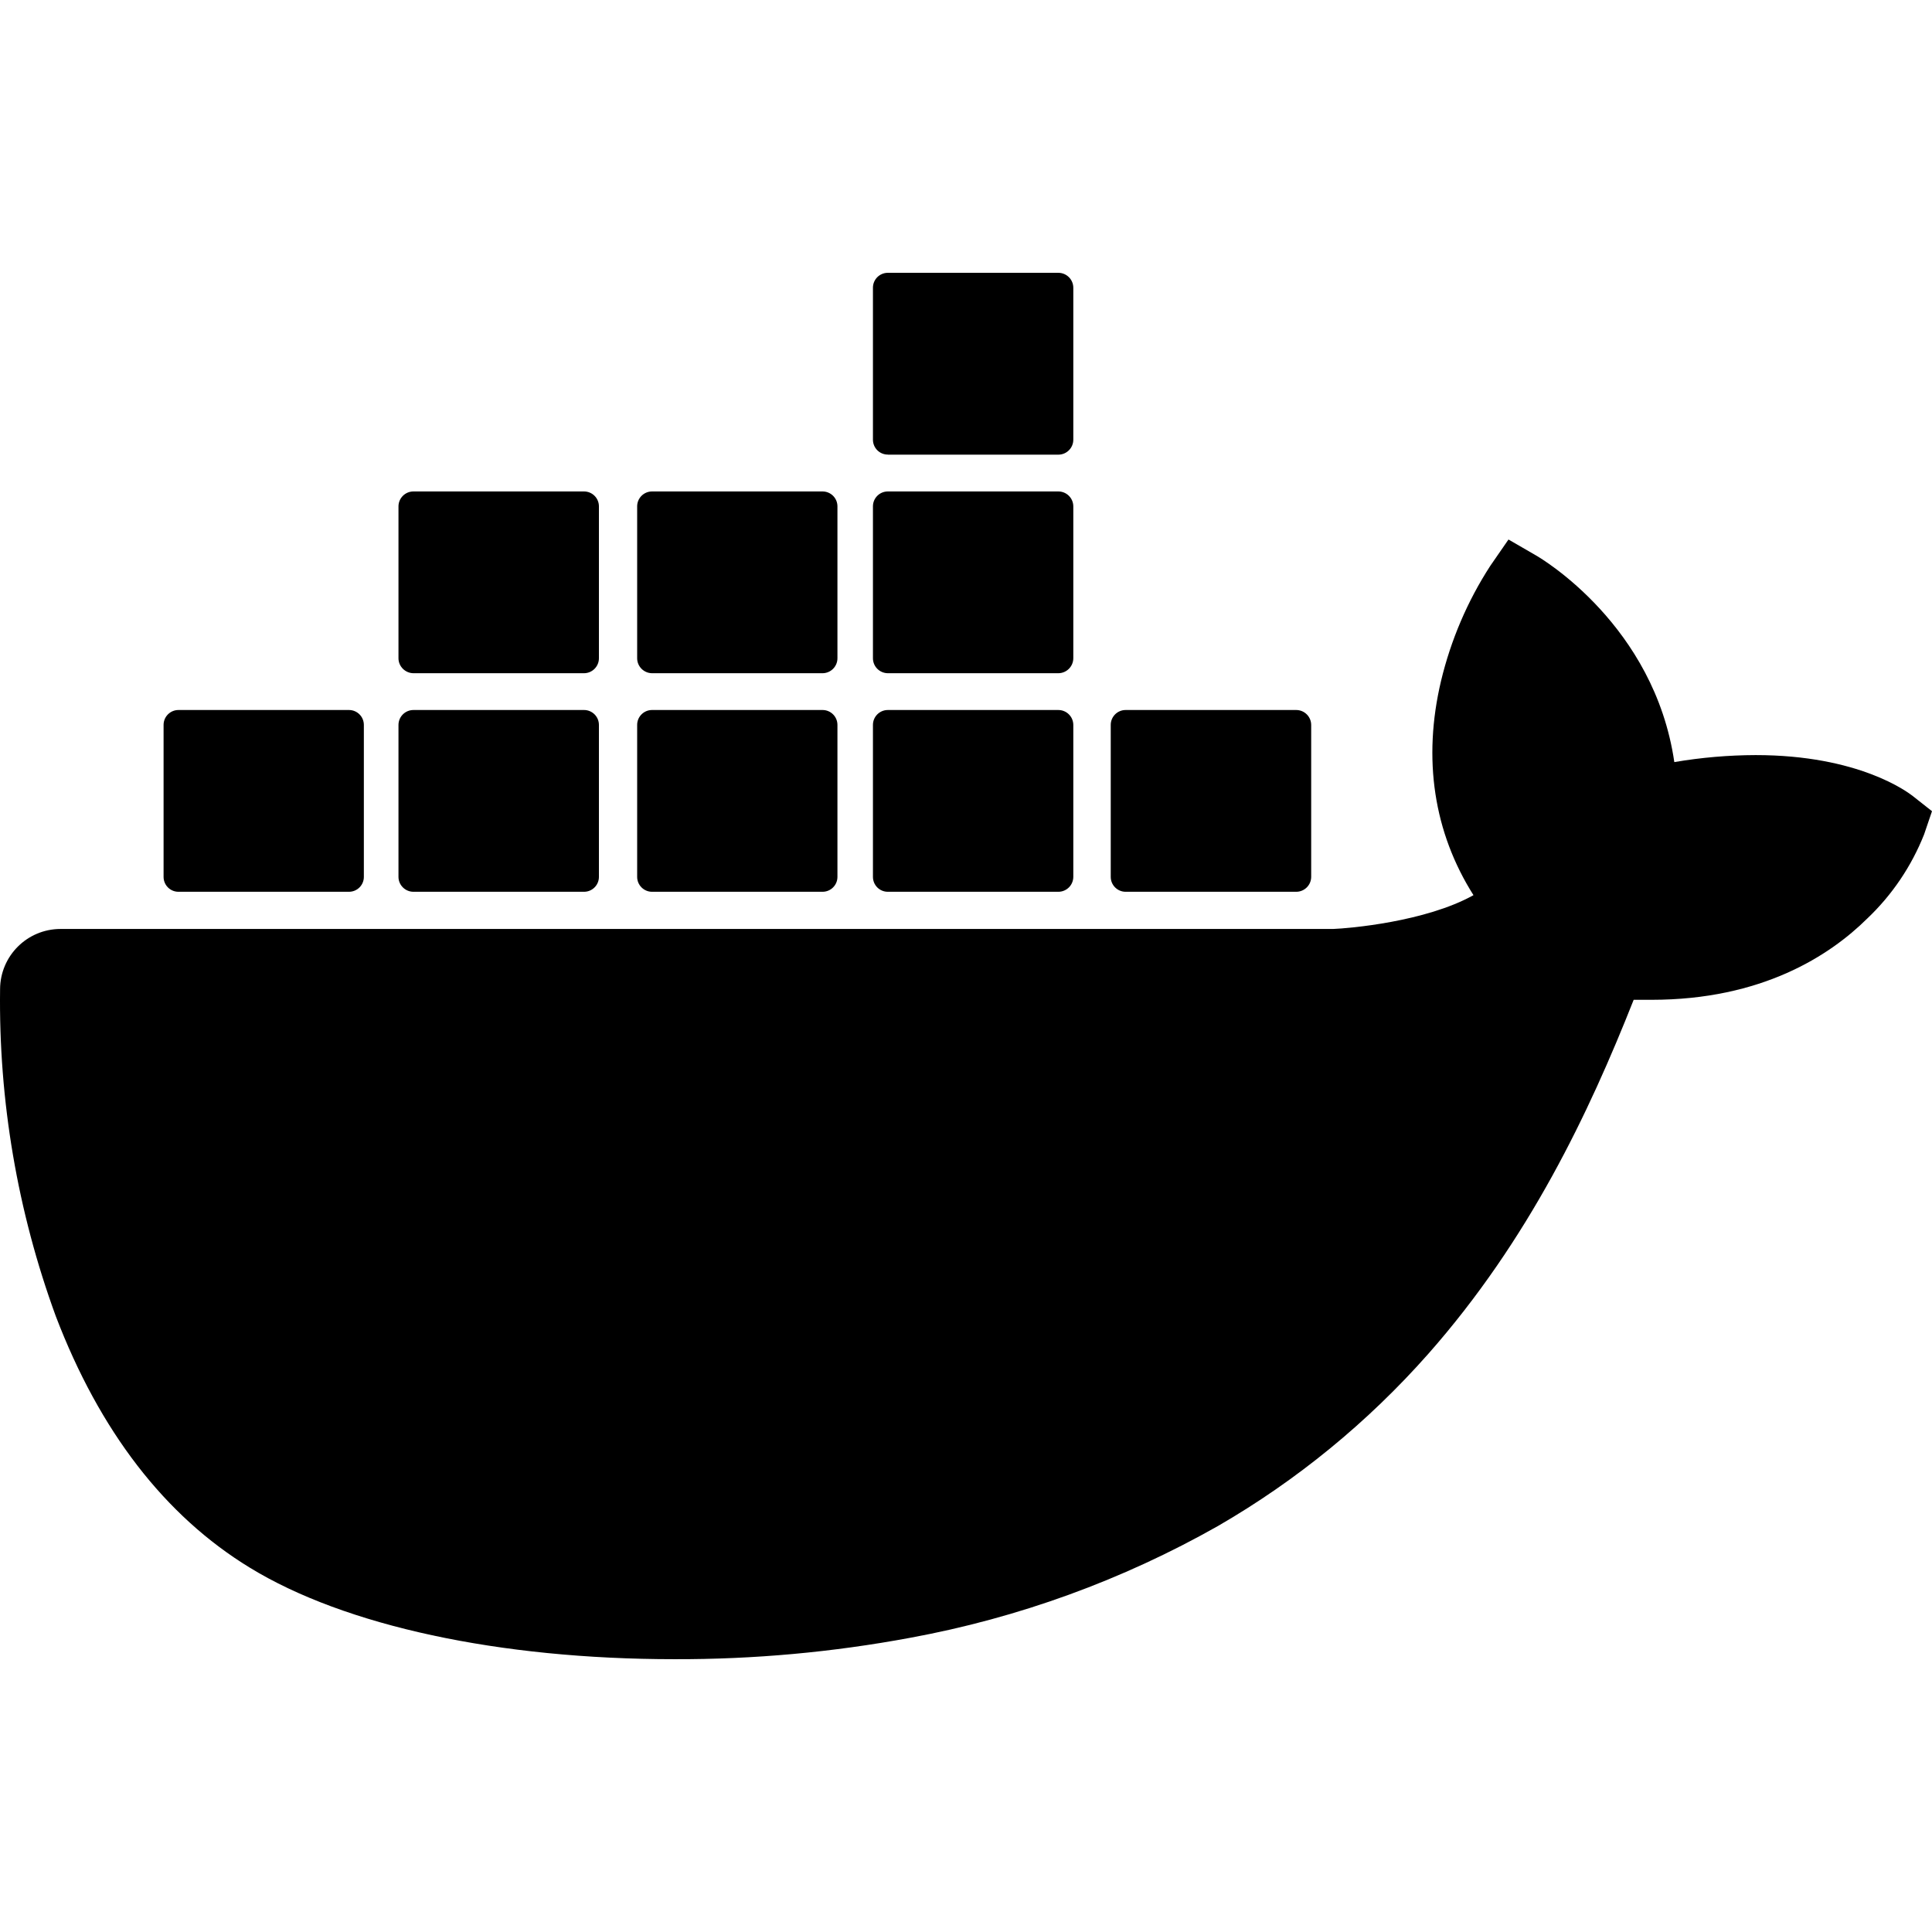
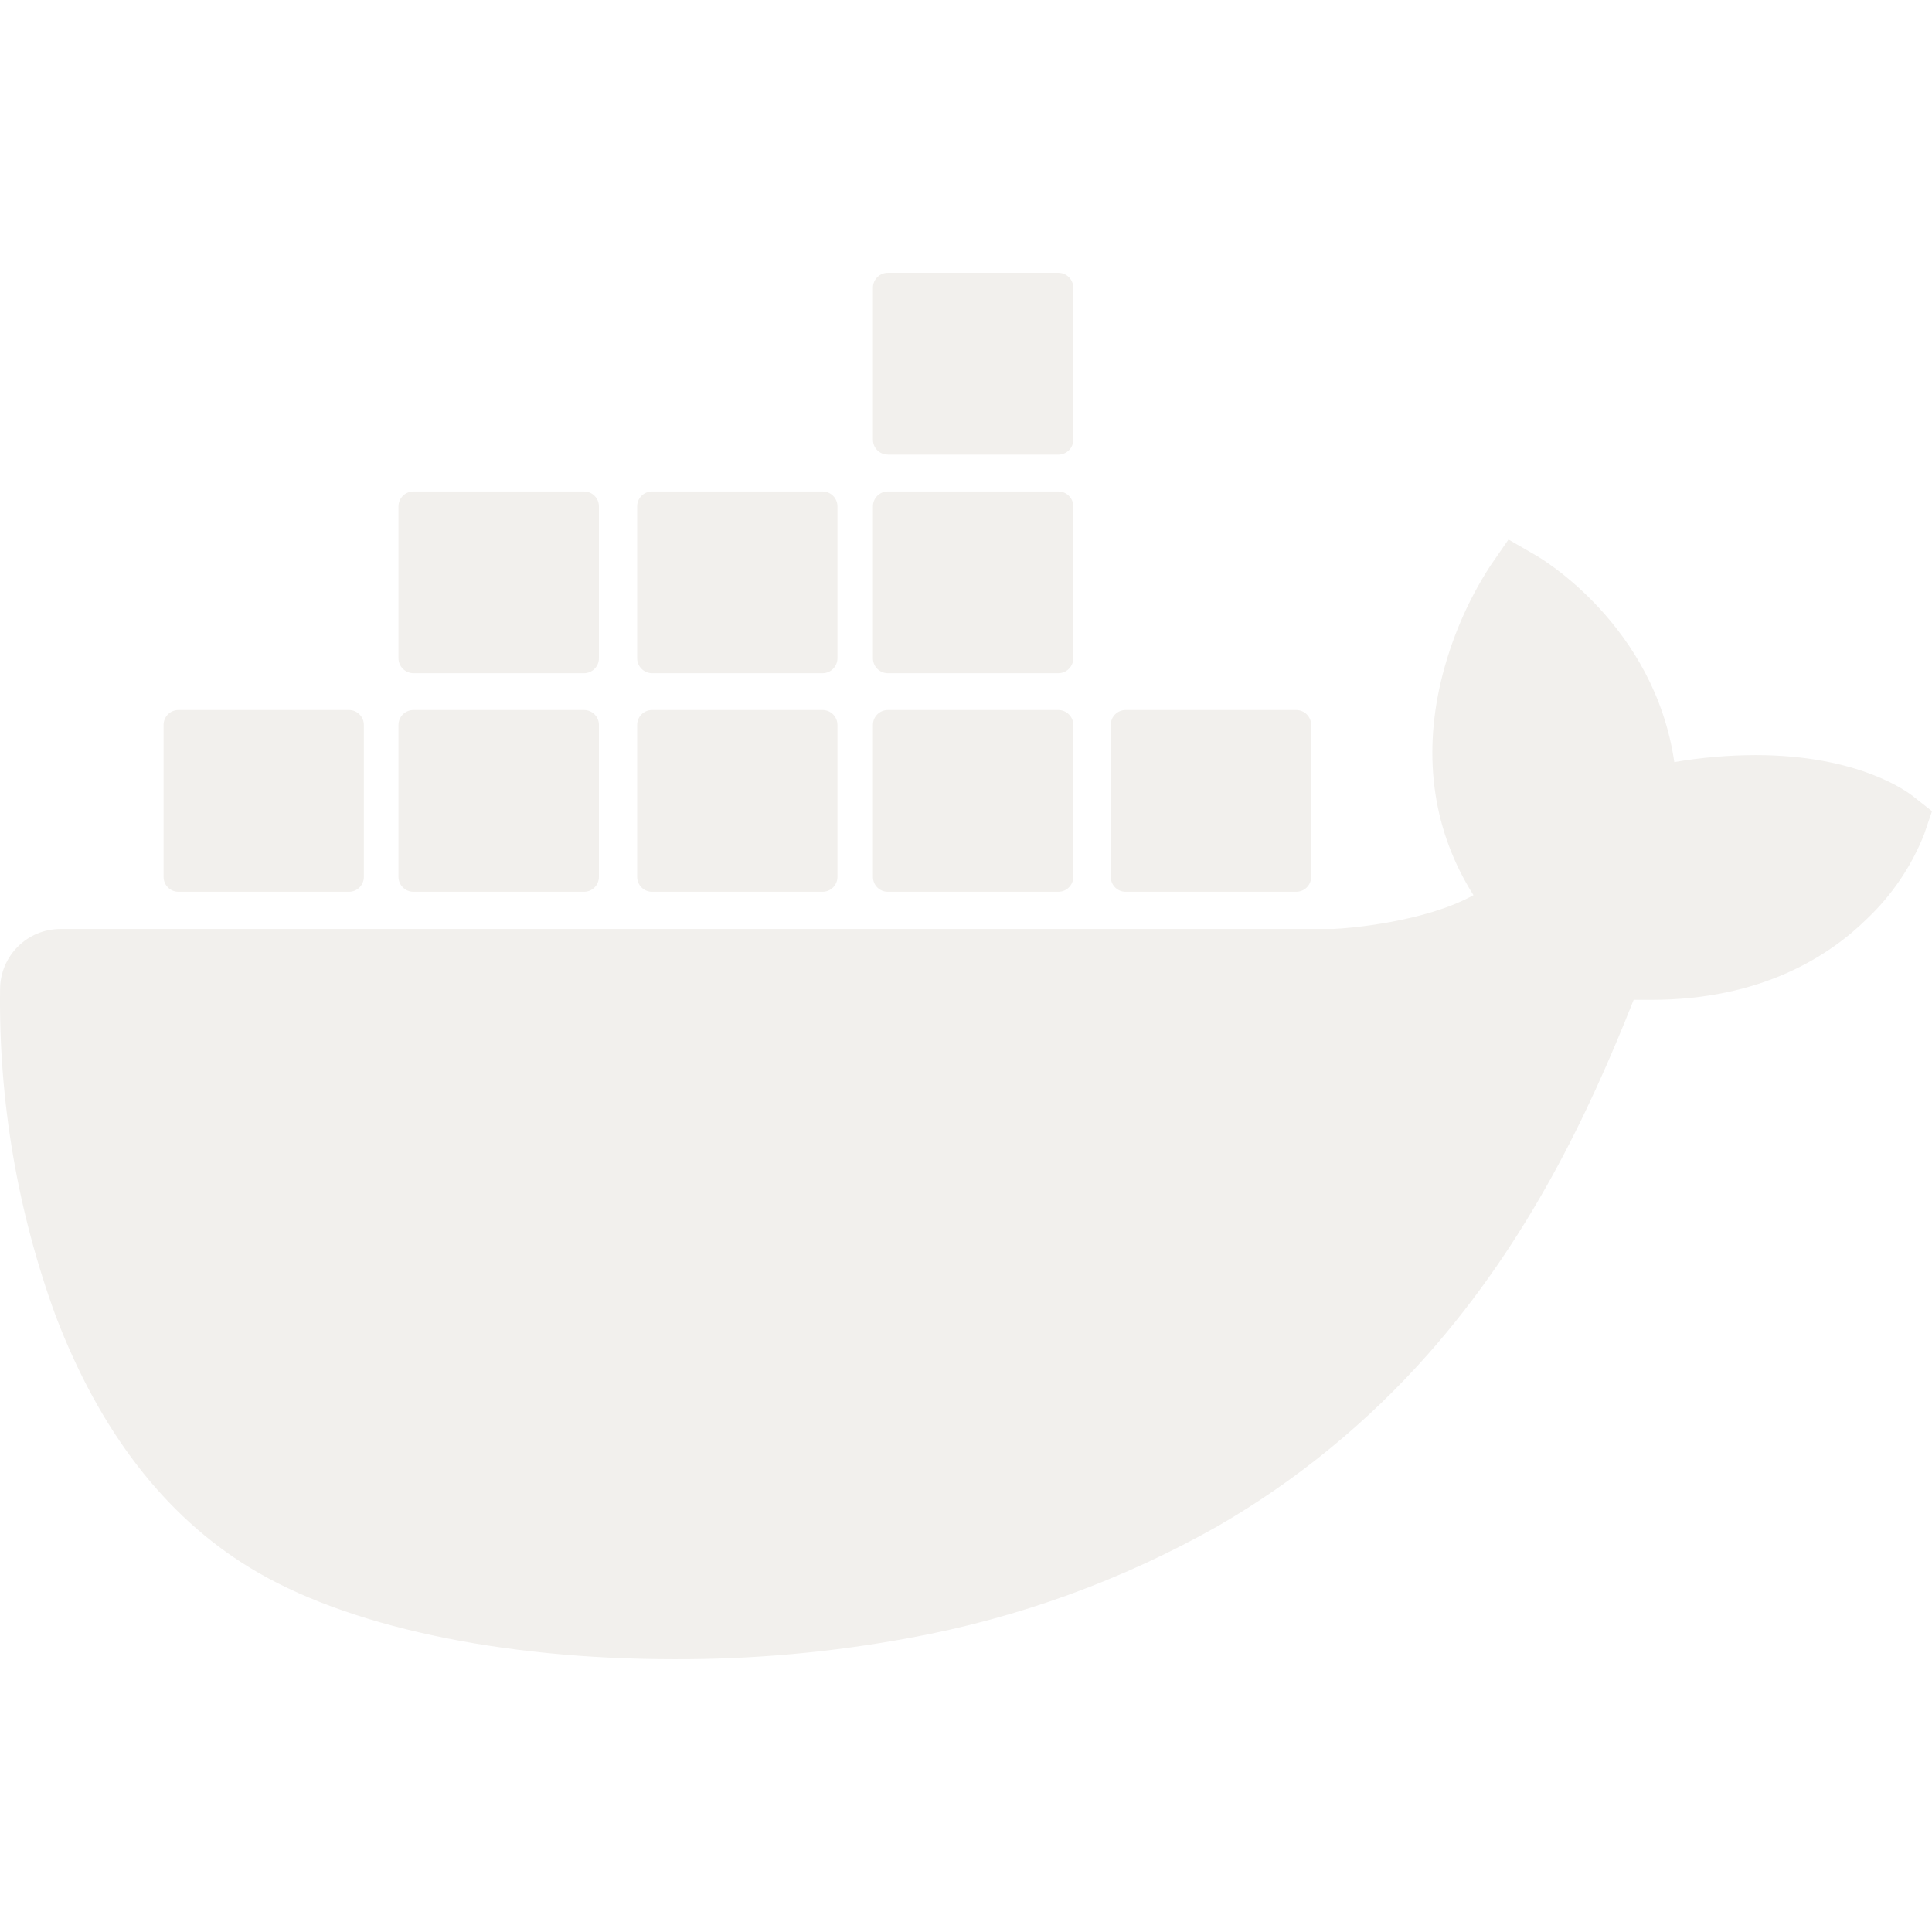
- <svg xmlns="http://www.w3.org/2000/svg" viewBox="0 0 24 24">
+ <svg xmlns="http://www.w3.org/2000/svg" viewBox="0 0 24 24" fill="#F2F0ED">
  <path d="M13.983 11.078h2.119a.186.186 0 00.186-.185V9.006a.186.186 0 00-.186-.186h-2.119a.185.185 0 00-.185.185v1.888c0 .102.083.185.185.185m-2.954-5.43h2.118a.186.186 0 00.186-.186V3.574a.186.186 0 00-.186-.185h-2.118a.185.185 0 00-.185.185v1.888c0 .102.082.185.185.185m0 2.716h2.118a.187.187 0 00.186-.186V6.29a.186.186 0 00-.186-.185h-2.118a.185.185 0 00-.185.185v1.887c0 .102.082.185.185.186m-2.93 0h2.12a.186.186 0 00.184-.186V6.29a.185.185 0 00-.185-.185H8.1a.185.185 0 00-.185.185v1.887c0 .102.083.185.185.186m-2.964 0h2.119a.186.186 0 00.185-.186V6.29a.185.185 0 00-.185-.185H5.136a.186.186 0 00-.186.185v1.887c0 .102.084.185.186.186m5.893 2.715h2.118a.186.186 0 00.186-.185V9.006a.186.186 0 00-.186-.186h-2.118a.185.185 0 00-.185.185v1.888c0 .102.082.185.185.185m-2.93 0h2.12a.185.185 0 00.184-.185V9.006a.185.185 0 00-.184-.186h-2.12a.185.185 0 00-.184.185v1.888c0 .102.083.185.185.185m-2.964 0h2.119a.185.185 0 00.185-.185V9.006a.185.185 0 00-.184-.186h-2.12a.186.186 0 00-.186.186v1.887c0 .102.084.185.186.185m-2.92 0h2.12a.185.185 0 00.184-.185V9.006a.185.185 0 00-.184-.186h-2.12a.185.185 0 00-.184.185v1.888c0 .102.082.185.185.185M23.763 9.89c-.065-.051-.672-.51-1.954-.51-.338.001-.676.03-1.01.087-.248-1.7-1.653-2.53-1.716-2.566l-.344-.199-.226.327c-.284.438-.49.922-.612 1.43-.23.97-.09 1.882.403 2.661-.595.332-1.55.413-1.744.42H.751a.751.751 0 00-.75.748 11.376 11.376 0 00.692 4.062c.545 1.428 1.355 2.48 2.41 3.124 1.18.723 3.1 1.137 5.275 1.137.983.003 1.963-.086 2.93-.266a12.248 12.248 0 003.823-1.389c.98-.567 1.86-1.288 2.61-2.136 1.252-1.418 1.998-2.997 2.553-4.4h.221c1.372 0 2.215-.549 2.68-1.009.309-.293.55-.65.707-1.046l.098-.288Z" />
</svg>
